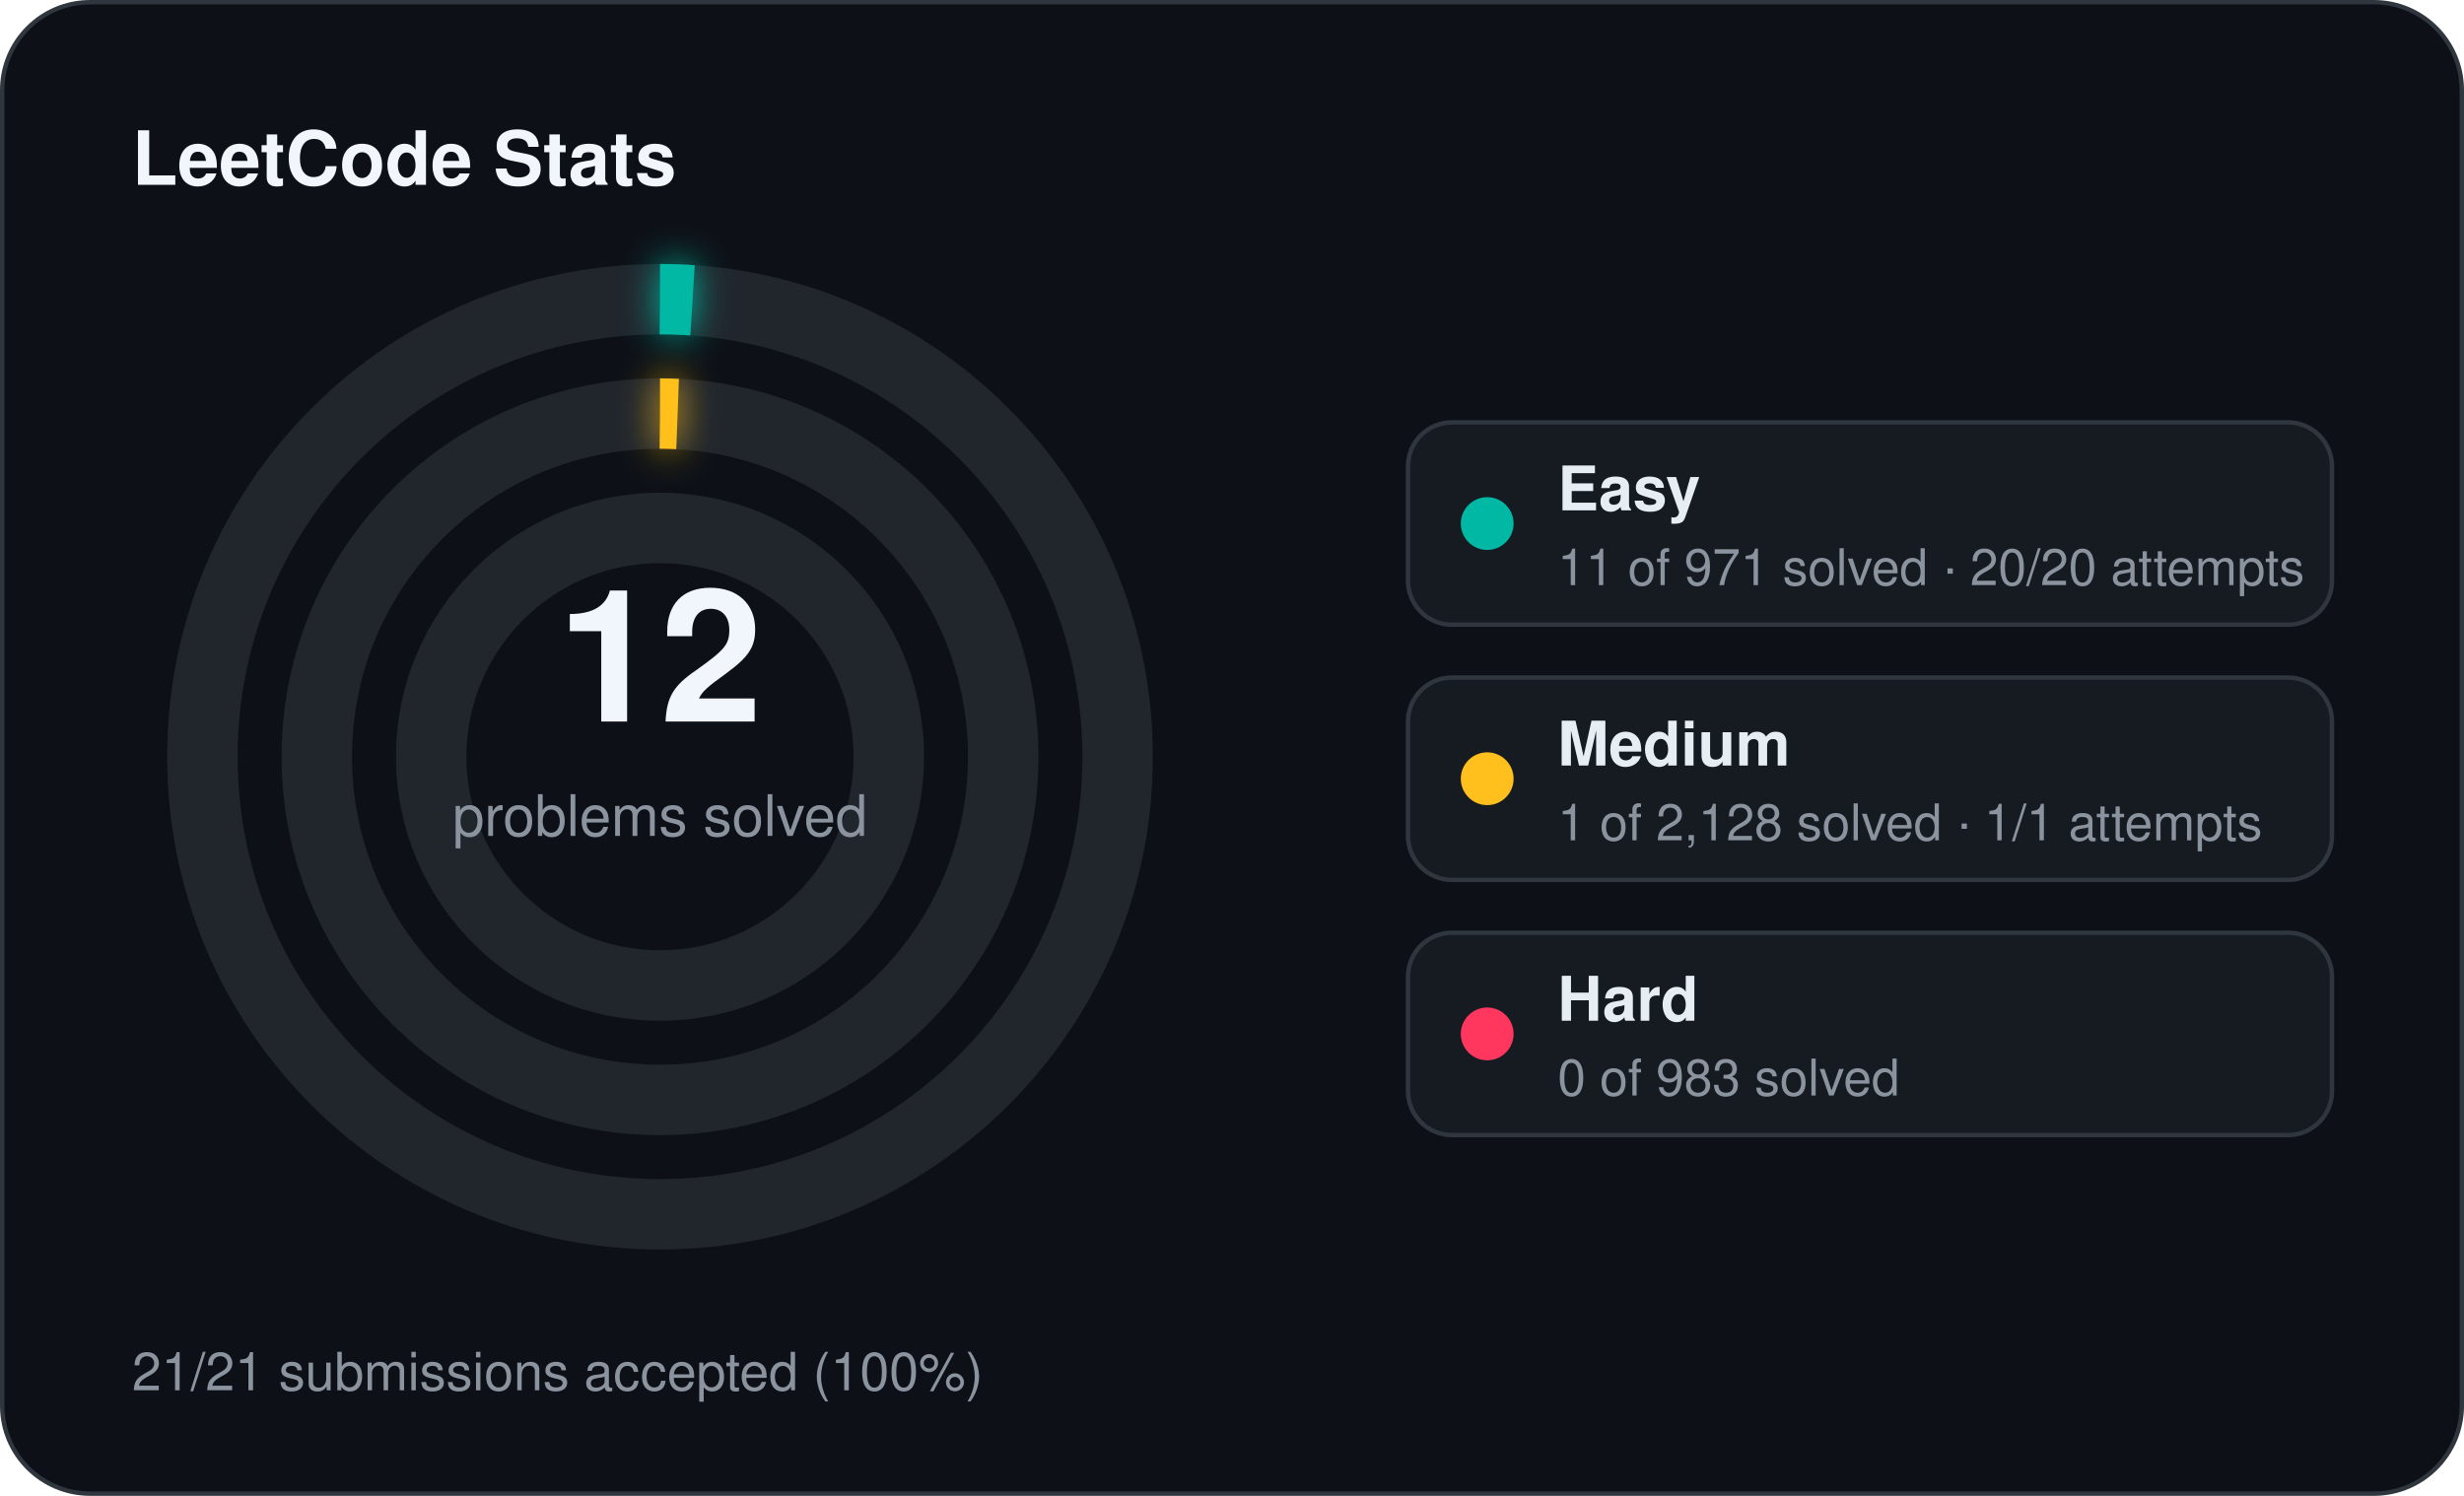
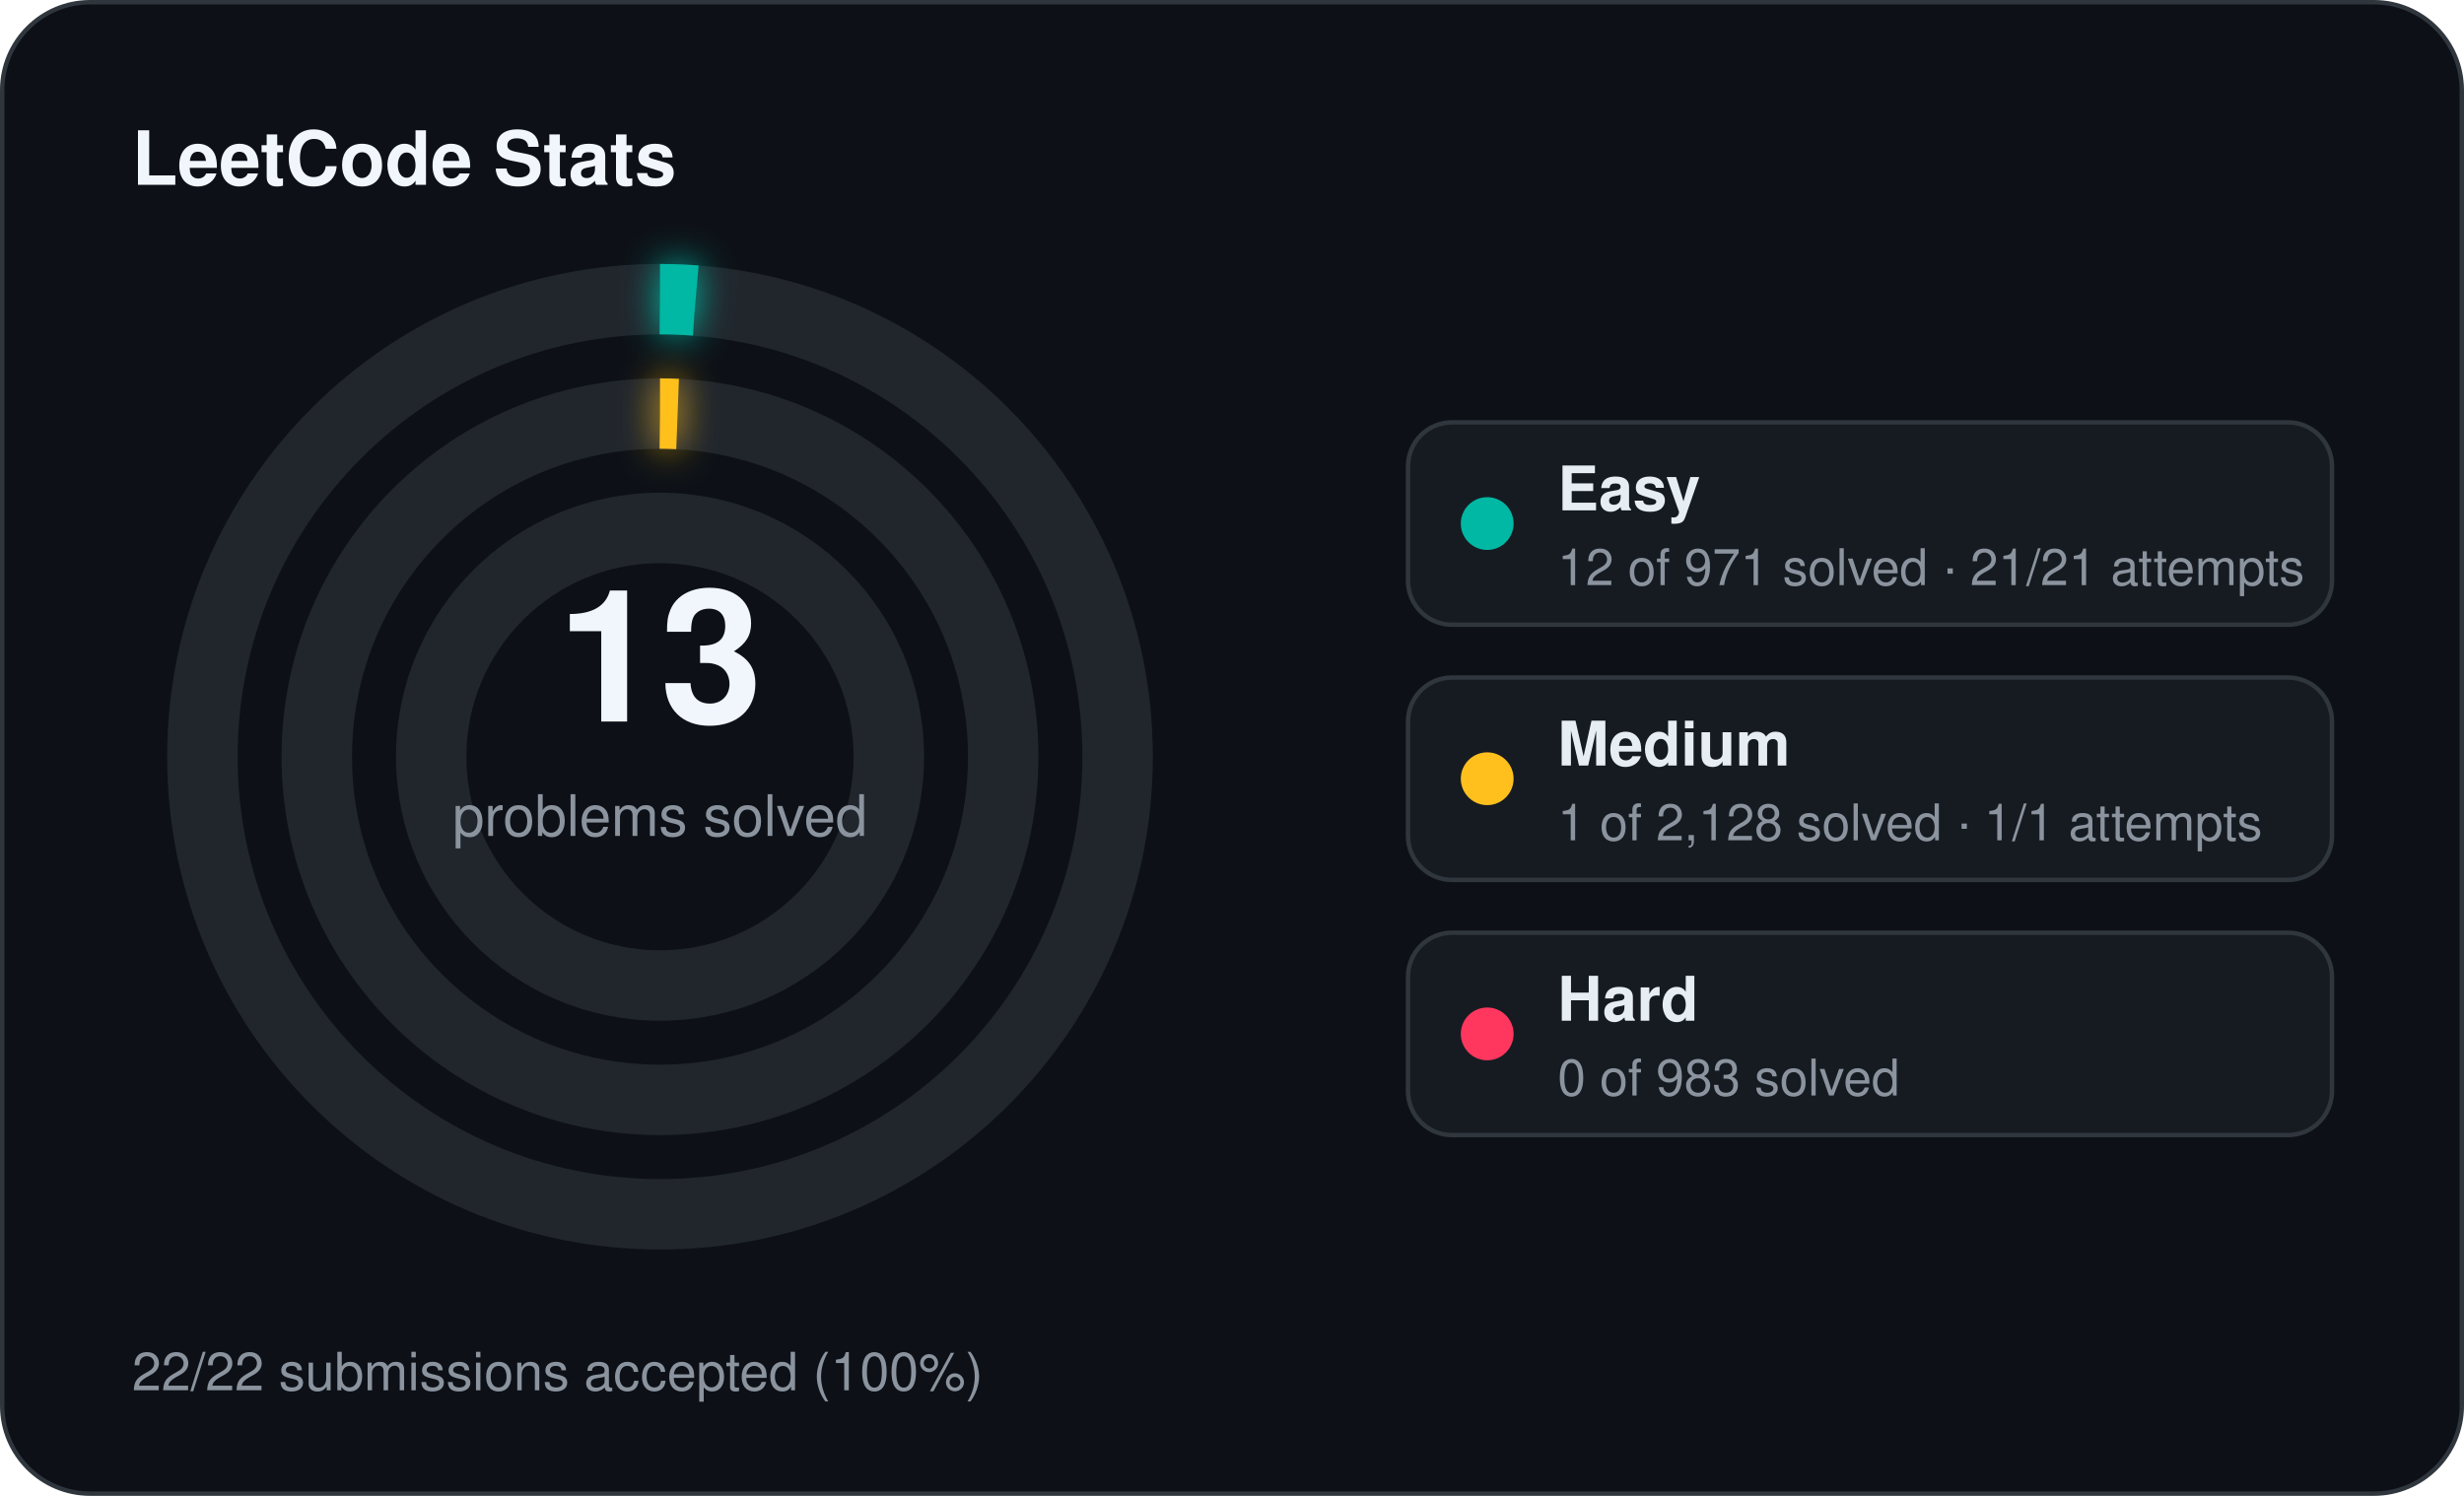
<svg xmlns="http://www.w3.org/2000/svg" width="560" height="340" viewBox="0 0 560 340">
  <defs>
    <filter id="stats-glow" x="-60%" y="-60%" width="220%" height="220%">
      <feGaussianBlur stdDeviation="4" result="blur" />
      <feMerge>
        <feMergeNode in="blur" />
        <feMergeNode in="SourceGraphic" />
      </feMerge>
    </filter>
  </defs>
  <rect x="0.5" y="0.5" width="559" height="339" rx="20" fill="#0d1117" stroke="#30363d" stroke-width="1" />
  <text x="30" y="42" fill="#f0f6fc" font-family="Segoe UI, Helvetica, Arial, sans-serif" font-size="17" font-weight="700">LeetCode Stats</text>
  <circle cx="150" cy="172" r="104" fill="none" stroke="#21262d" stroke-width="16" />
-   <circle cx="150" cy="172" r="104" fill="none" stroke="#00b8a3" stroke-width="16" stroke-linecap="butt" stroke-dasharray="7.40 653.45" transform="rotate(-90 150 172)" filter="url(#stats-glow)" />
+   <circle cx="150" cy="172" r="104" fill="none" stroke="#00b8a3" stroke-width="16" stroke-linecap="butt" stroke-dasharray="8.08 653.45" transform="rotate(-90 150 172)" filter="url(#stats-glow)" />
  <circle cx="150" cy="172" r="78" fill="none" stroke="#21262d" stroke-width="16" />
  <circle cx="150" cy="172" r="78" fill="none" stroke="#ffc01e" stroke-width="16" stroke-linecap="butt" stroke-dasharray="4.00 490.09" transform="rotate(-90 150 172)" filter="url(#stats-glow)" />
  <circle cx="150" cy="172" r="52" fill="none" stroke="#21262d" stroke-width="16" />
-   <text x="150" y="164" text-anchor="middle" fill="#f0f6fc" font-family="Segoe UI, Helvetica, Arial, sans-serif" font-size="42" font-weight="700">12</text>
+   <text x="150" y="164" text-anchor="middle" fill="#f0f6fc" font-family="Segoe UI, Helvetica, Arial, sans-serif" font-size="42" font-weight="700">13</text>
  <text x="150" y="190" text-anchor="middle" fill="#8b949e" font-family="Segoe UI, Helvetica, Arial, sans-serif" font-size="13">problems solved</text>
  <rect x="320" y="96" width="210" height="46" rx="10" fill="#161b22" stroke="#30363d" stroke-width="1" />
  <circle cx="338" cy="119" r="6" fill="#00b8a3" />
  <text x="354" y="116" fill="#e6edf3" font-family="Segoe UI, Helvetica, Arial, sans-serif" font-size="14" font-weight="600">Easy</text>
-   <text x="354" y="133" fill="#8b949e" font-family="Segoe UI, Helvetica, Arial, sans-serif" font-size="11.5">11 of 971 solved · 20/20 attempts</text>
+   <text x="354" y="133" fill="#8b949e" font-family="Segoe UI, Helvetica, Arial, sans-serif" font-size="11.5">12 of 971 solved · 21/21 attempts</text>
  <rect x="320" y="154" width="210" height="46" rx="10" fill="#161b22" stroke="#30363d" stroke-width="1" />
  <circle cx="338" cy="177" r="6" fill="#ffc01e" />
  <text x="354" y="174" fill="#e6edf3" font-family="Segoe UI, Helvetica, Arial, sans-serif" font-size="14" font-weight="600">Medium</text>
  <text x="354" y="191" fill="#8b949e" font-family="Segoe UI, Helvetica, Arial, sans-serif" font-size="11.5">1 of 2,128 solved · 1/1 attempts</text>
  <rect x="320" y="212" width="210" height="46" rx="10" fill="#161b22" stroke="#30363d" stroke-width="1" />
  <circle cx="338" cy="235" r="6" fill="#ff375f" />
  <text x="354" y="232" fill="#e6edf3" font-family="Segoe UI, Helvetica, Arial, sans-serif" font-size="14" font-weight="600">Hard</text>
  <text x="354" y="249" fill="#8b949e" font-family="Segoe UI, Helvetica, Arial, sans-serif" font-size="11.5">0 of 983 solved</text>
-   <text x="30" y="316" fill="#8b949e" font-family="Segoe UI, Helvetica, Arial, sans-serif" font-size="12">21/21 submissions accepted (100%)</text>
+   <text x="30" y="316" fill="#8b949e" font-family="Segoe UI, Helvetica, Arial, sans-serif" font-size="12">22/22 submissions accepted (100%)</text>
</svg>
